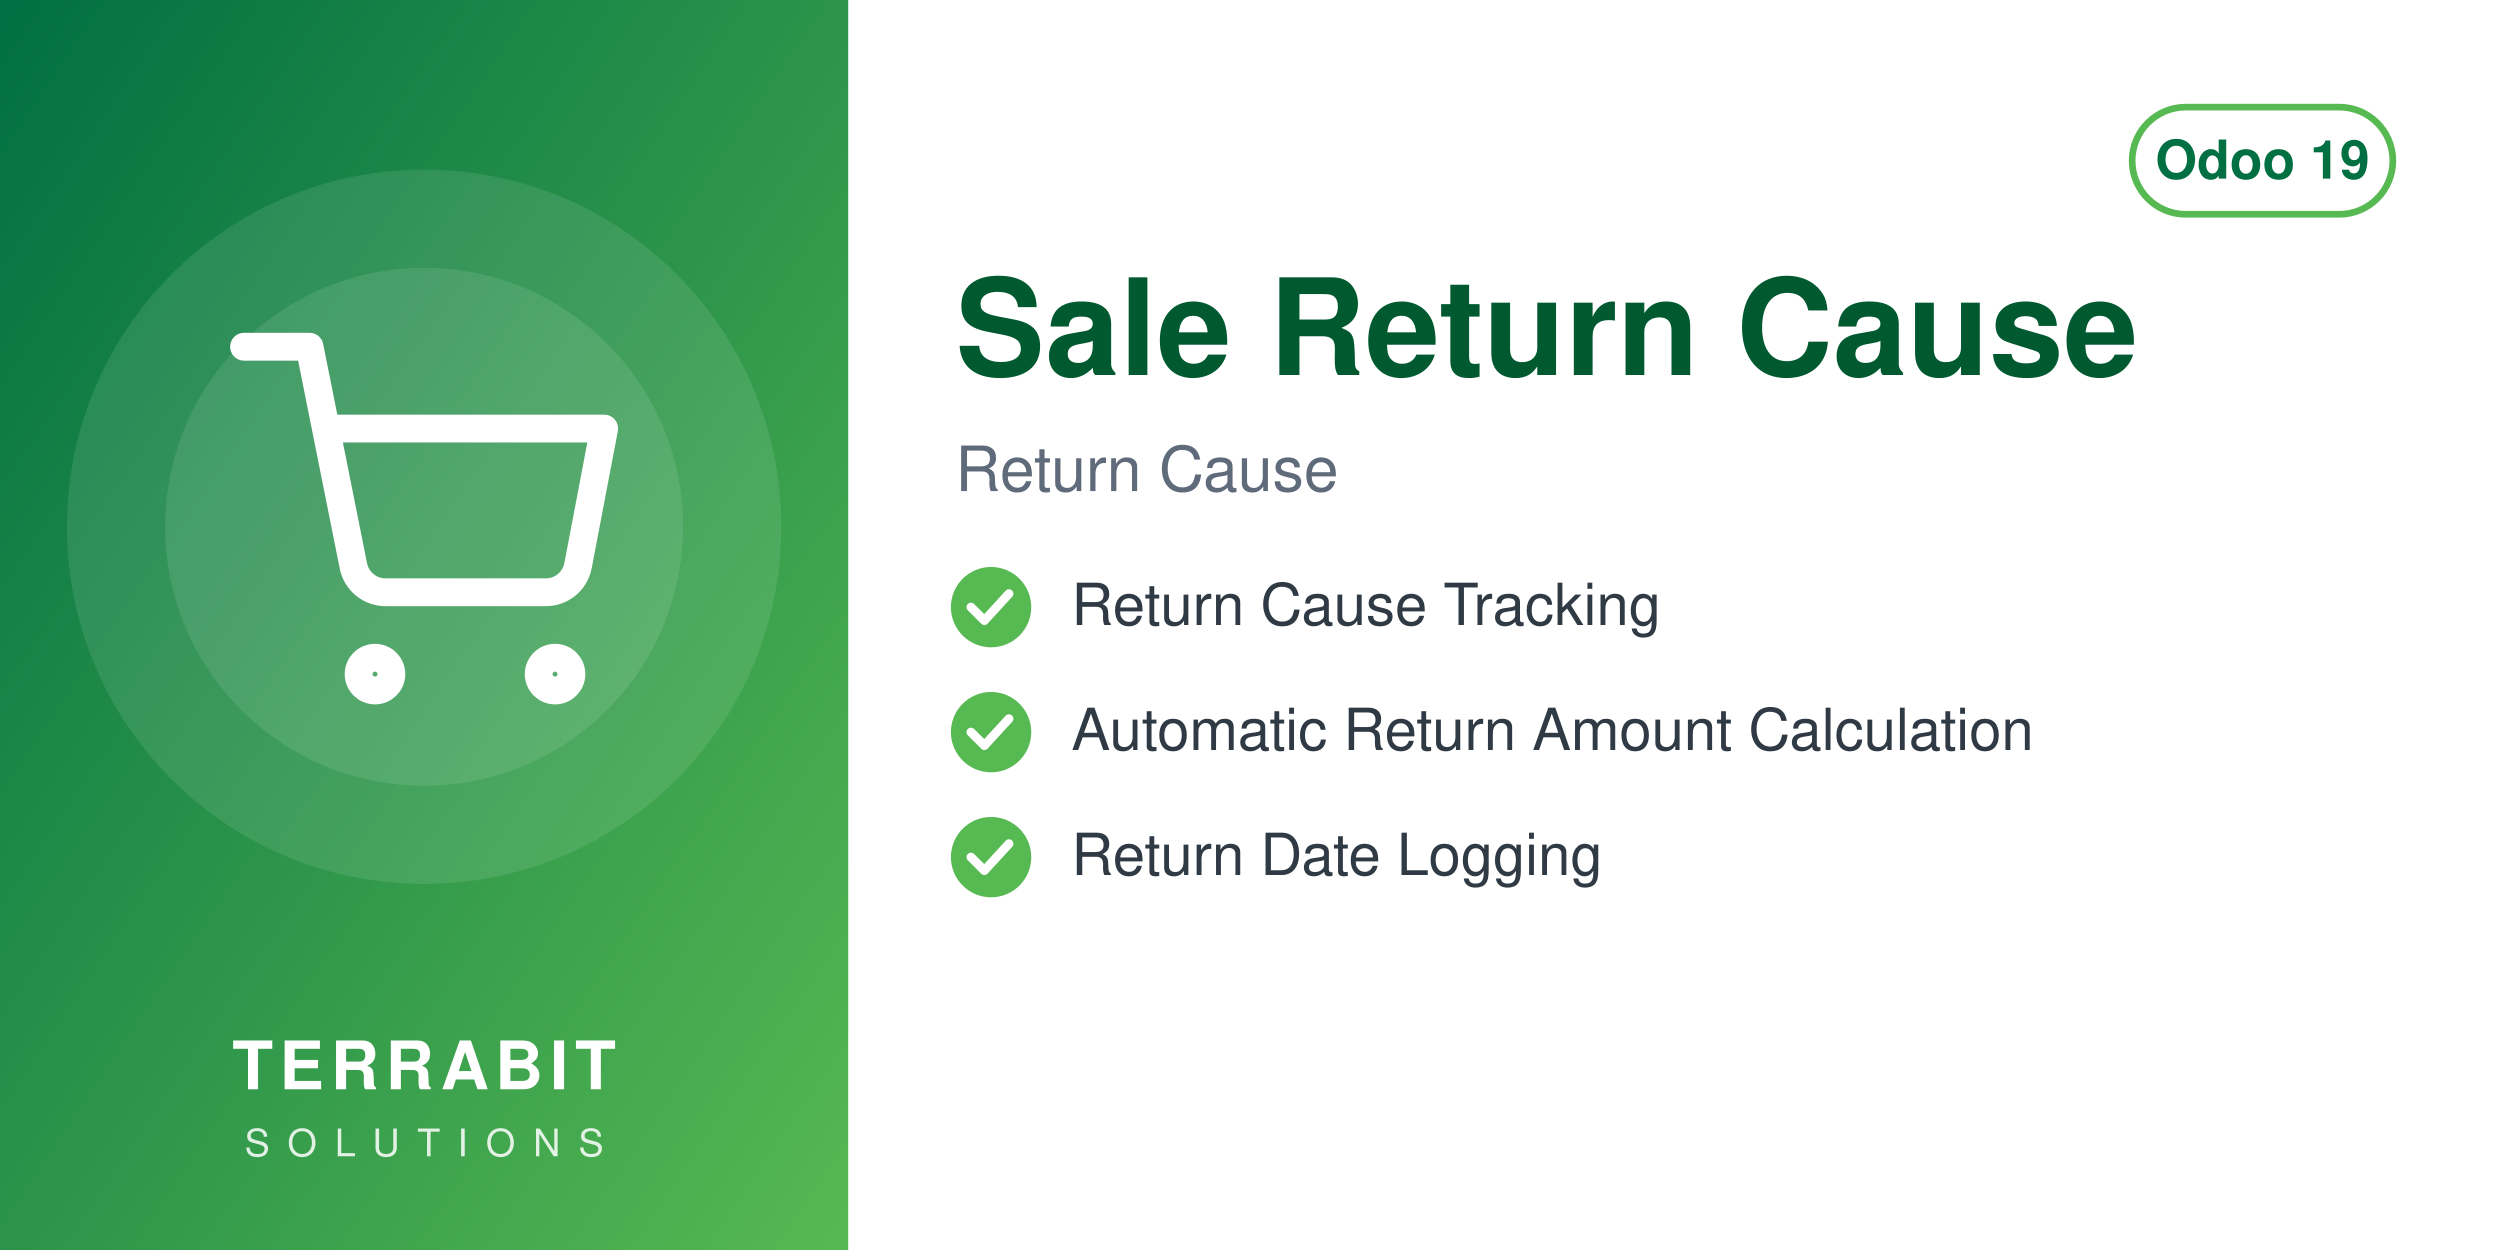
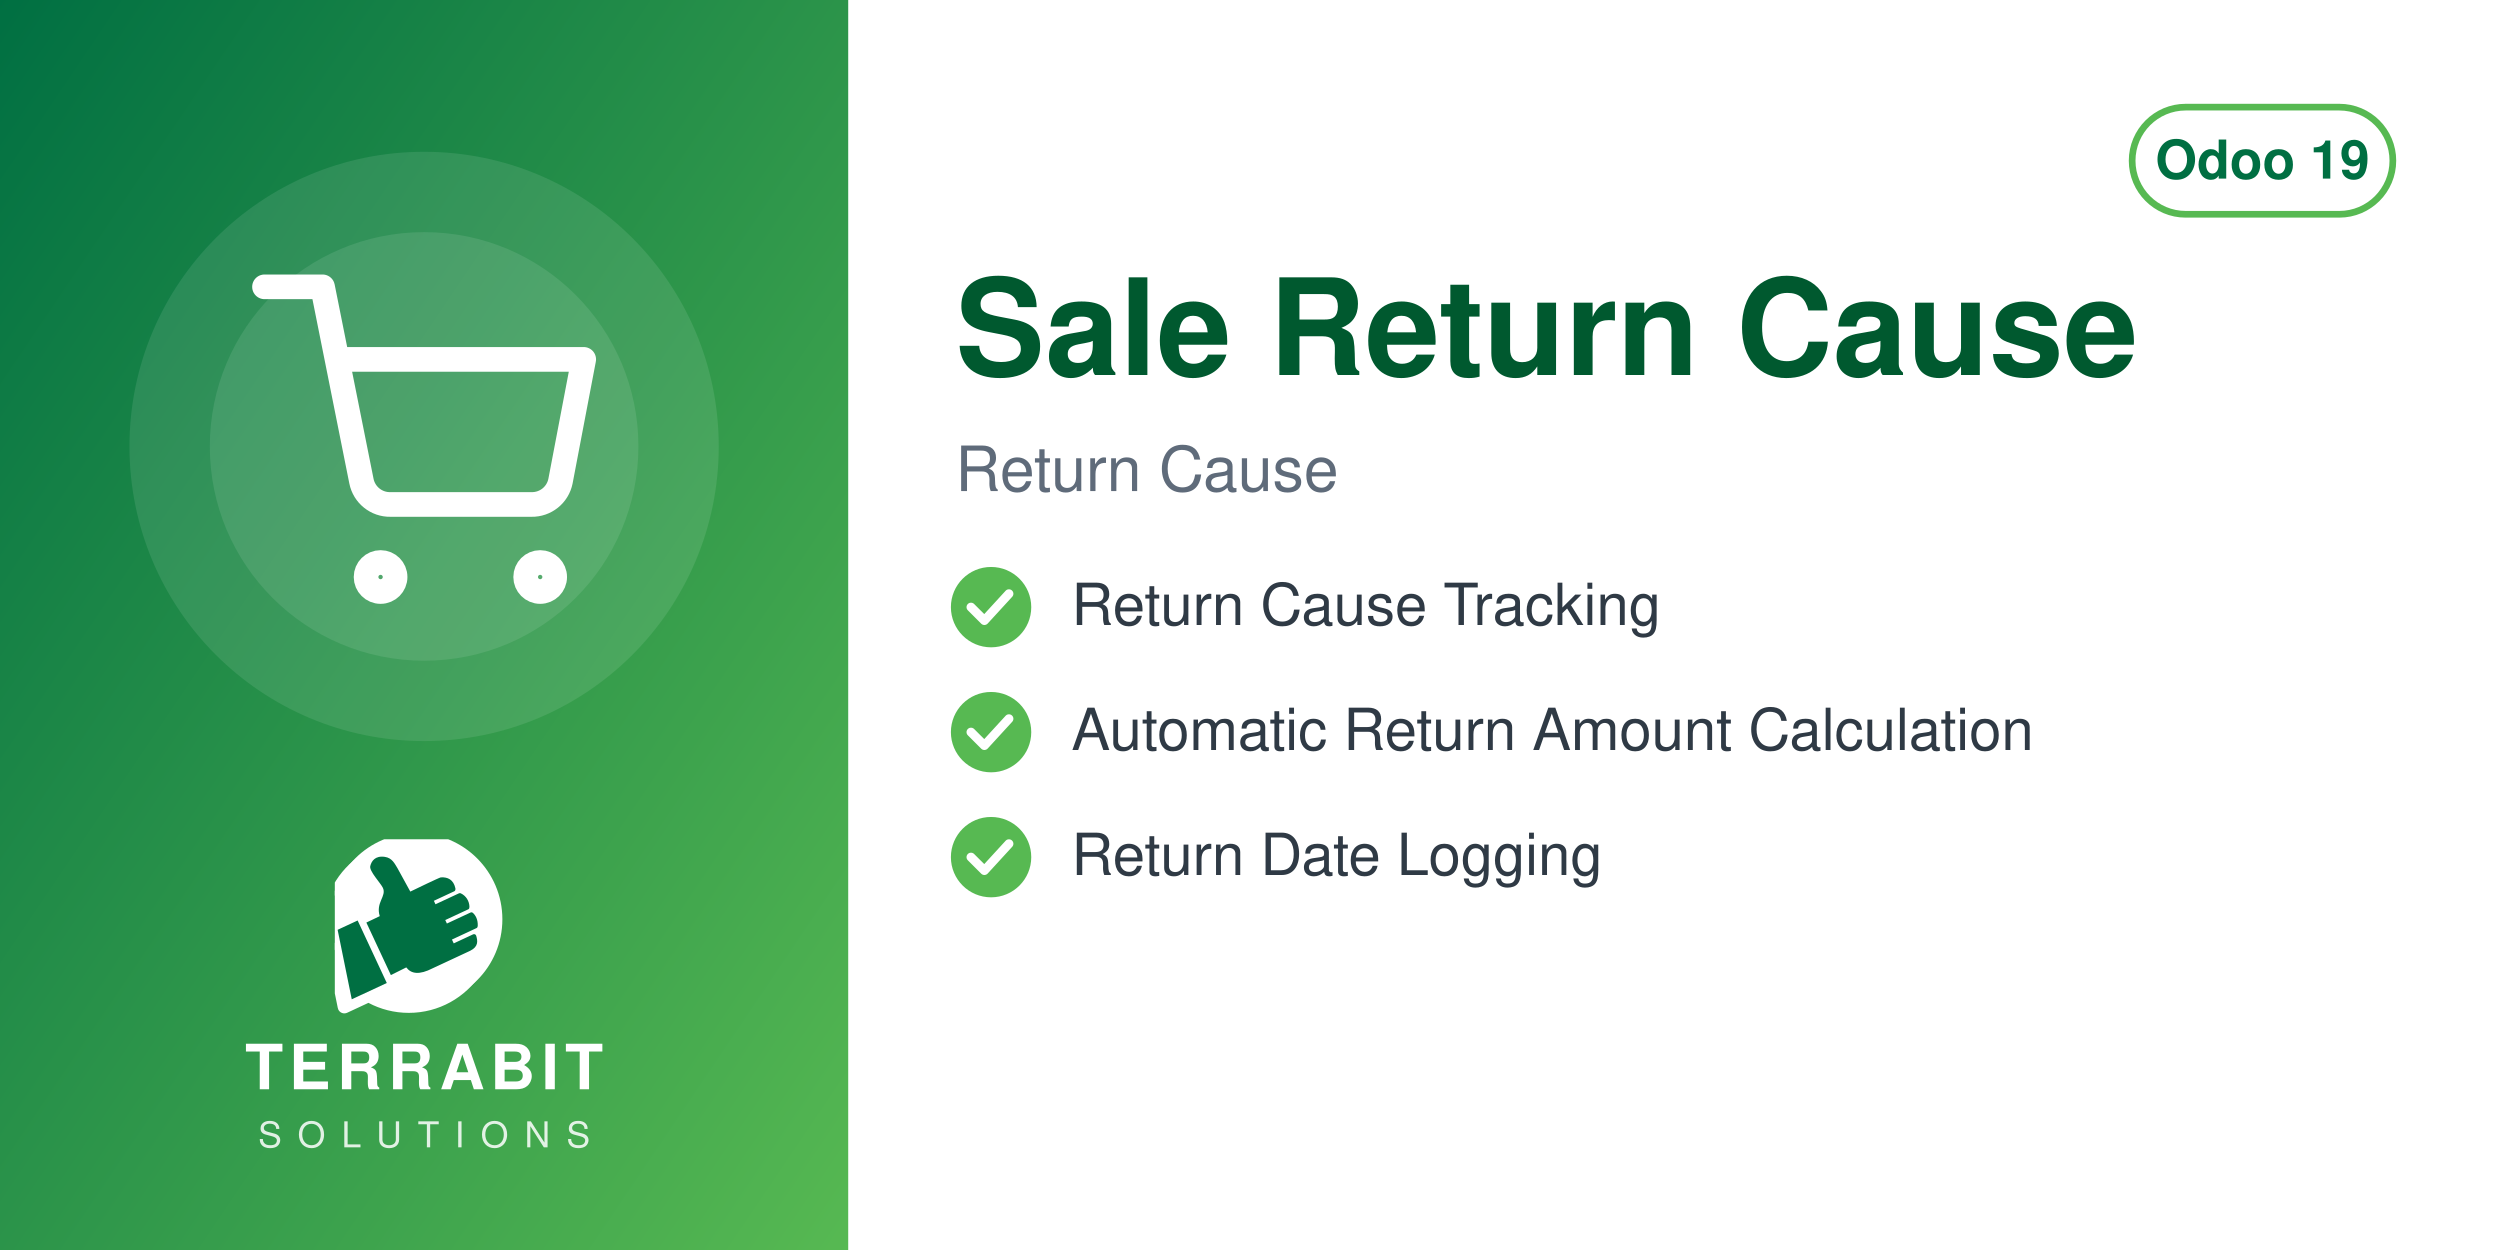
<svg xmlns="http://www.w3.org/2000/svg" width="560" height="280" viewBox="0 0 560 280">
  <defs>
    <linearGradient id="g" x1="0" y1="0" x2="1" y2="1">
      <stop offset="0" stop-color="#006F42" />
      <stop offset="1" stop-color="#57B952" />
    </linearGradient>
  </defs>
  <rect width="560" height="280" fill="#FFFFFF" />
  <rect width="190" height="280" fill="url(#g)" />
-   <circle cx="95.0" cy="118" r="80" fill="white" opacity="0.10" />
-   <circle cx="95.0" cy="118" r="58" fill="white" opacity="0.10" />
-   <svg x="51.0" y="74.0" width="88" height="88" viewBox="0 0 24 24">
+   <circle cx="95.0" cy="100" r="66" fill="white" opacity="0.10" />
+   <circle cx="95.0" cy="100" r="48" fill="white" opacity="0.10" />
+   <svg x="56.0" y="61.0" width="78" height="78" viewBox="0 0 24 24">
    <g fill="none" stroke="white" stroke-width="1.7" stroke-linecap="round" stroke-linejoin="round">
      <circle cx="9" cy="21" r="1" />
      <circle cx="20" cy="21" r="1" />
      <path d="M1 1h4l2.68 13.39a2 2 0 0 0 2 1.61h9.72a2 2 0 0 0 2-1.61L23 6H6" />
    </g>
  </svg>
-   <text x="95.0" y="244" text-anchor="middle" font-family="Helvetica,Arial,sans-serif" font-size="15" font-weight="800" letter-spacing="1.5" fill="white">TERRABIT</text>
-   <text x="95.0" y="259" text-anchor="middle" font-family="Helvetica,Arial,sans-serif" font-size="8.5" font-weight="500" letter-spacing="4" fill="white" opacity="0.85">SOLUTIONS</text>
+   <svg x="75.0" y="188" width="40" height="40" viewBox="4150 2350 3900 3800" preserveAspectRatio="xMidYMid meet">
+     <path fill="#FFFFFF" d="M7338.82 5241.89c-336.4,511.49 -915.39,849.23 -1573.35,849.23 -318.43,0 -618.3,-79.19 -881.23,-218.8l-465.06 216.37c-72.83,33.95 -159.37,2.44 -193.35,-70.37 -5.59,-12.01 -9.4,-24.39 -11.54,-36.85l-247.52 -1217.33c-54.07,-175.41 -83.21,-361.76 -83.21,-554.92 0,-657.98 337.78,-1237 849.31,-1573.39 -400.37,339.2 -654.6,845.59 -654.6,1411.43 0,184.82 27.28,368.48 81.7,545.13l0.48 1.54 247.97 1219.53 0.08 0.48c1.71,9.89 4.72,19.5 8.96,28.59 26.29,56.38 93.5,80.75 149.87,54.52l479.82 -223.25 14.39 7.64c267.26,141.92 563.34,214.99 865.9,214.99 565.81,0 1072.18,-254.2 1411.38,-654.54z" />
+     <path fill="#FFFFFF" d="M5927.44 2165.35c1039.34,0 1881.91,842.57 1881.91,1881.91 0,1039.34 -842.57,1881.89 -1881.91,1881.89 -318.43,0 -618.33,-79.2 -881.24,-218.81l-465.06 216.38c-72.81,33.95 -159.37,2.44 -193.34,-70.36 -5.59,-12.01 -9.41,-24.4 -11.55,-36.86l-247.56 -1217.47c-54.04,-175.36 -83.16,-361.66 -83.16,-554.76 0,-1039.34 842.56,-1881.91 1881.9,-1881.91z" />
+     <path fill="#006F42" d="M4648.32 4073.59l636.59 1365.17 -765.09 355.96 -308.63 -1517.87 437.13 -203.26zm725.61 1192.32l336.75 -167.88c105.65,140.85 282.69,170.72 576.82,18.8l819.92 -382.33c181.4,-90.13 164.26,-214.57 130.07,-328.43 -4.28,-14.25 -13.68,-24.81 -27.34,-30.7 -13.67,-5.89 -27.61,-5.11 -41.09,1.18l-422.32 196.93 -39.04 -83.72 538.07 -250.91c16.64,-7.76 24.7,-27.69 25.58,-46.04 6.48,-134.33 -44.36,-230.89 -105.84,-285.23 -15.2,-13.44 -35.71,-15.59 -54.12,-7l-513.92 239.64 -35.6 -76.34 506.31 -236.1c17.69,-8.25 22.52,-36.93 21.83,-56.45 -4.1,-117.31 -67.62,-232.74 -187.72,-290.66 -13.94,-6.72 -28.64,-6.36 -42.69,0.19l-511.21 238.38 -35.37 -75.86 448.98 -209.36c20.44,-9.53 25.81,-42.28 21.02,-64.32 -41.02,-189.07 -167.92,-247.8 -318.14,-237.87 -29.39,1.94 -589.86,273.16 -665.95,310.54l-281.84 -513.57c-59.06,-93.13 -112.7,-221.7 -276.47,-245.13 -211.24,-30.22 -291.56,94.38 -316.89,203.13 -25.32,108.75 223.84,365.99 276.05,473.69 85.52,184.27 -161.86,318.11 -68.41,617.99l-292.54 139.94 535.09 1147.51z" />
+   </svg>
+   <text x="95.0" y="244" text-anchor="middle" font-family="Helvetica,Arial,sans-serif" font-size="14" font-weight="800" letter-spacing="1.4" fill="white">TERRABIT</text>
+   <text x="95.0" y="257" text-anchor="middle" font-family="Helvetica,Arial,sans-serif" font-size="8" font-weight="500" letter-spacing="3.6" fill="white" opacity="0.85">SOLUTIONS</text>
  <g>
    <rect x="477.6" y="24" width="58.4" height="24" rx="12" fill="none" stroke="#57B952" stroke-width="1.5" />
    <text x="506.8" y="40" text-anchor="middle" font-family="Helvetica,Arial,sans-serif" font-size="12" font-weight="700" fill="#006F42">Odoo 19</text>
  </g>
  <text x="214" y="84" font-family="Helvetica,Arial,sans-serif" font-size="30" font-weight="700" fill="#00592F">Sale Return Cause</text>
  <text x="214" y="110" font-family="Helvetica,Arial,sans-serif" font-size="14" fill="#5F6B7A">Return Cause</text>
  <circle cx="222" cy="136" r="9" fill="#57B952" />
  <path d="M217.5 136 l3 3 l5.5 -6" fill="none" stroke="white" stroke-width="2" stroke-linecap="round" stroke-linejoin="round" />
  <text x="240" y="140" font-family="Helvetica,Arial,sans-serif" font-size="13" fill="#2F3A45">Return Cause Tracking</text>
  <circle cx="222" cy="164" r="9" fill="#57B952" />
  <path d="M217.5 164 l3 3 l5.5 -6" fill="none" stroke="white" stroke-width="2" stroke-linecap="round" stroke-linejoin="round" />
  <text x="240" y="168" font-family="Helvetica,Arial,sans-serif" font-size="13" fill="#2F3A45">Automatic Return Amount Calculation</text>
  <circle cx="222" cy="192" r="9" fill="#57B952" />
  <path d="M217.5 192 l3 3 l5.5 -6" fill="none" stroke="white" stroke-width="2" stroke-linecap="round" stroke-linejoin="round" />
  <text x="240" y="196" font-family="Helvetica,Arial,sans-serif" font-size="13" fill="#2F3A45">Return Date Logging</text>
</svg>
